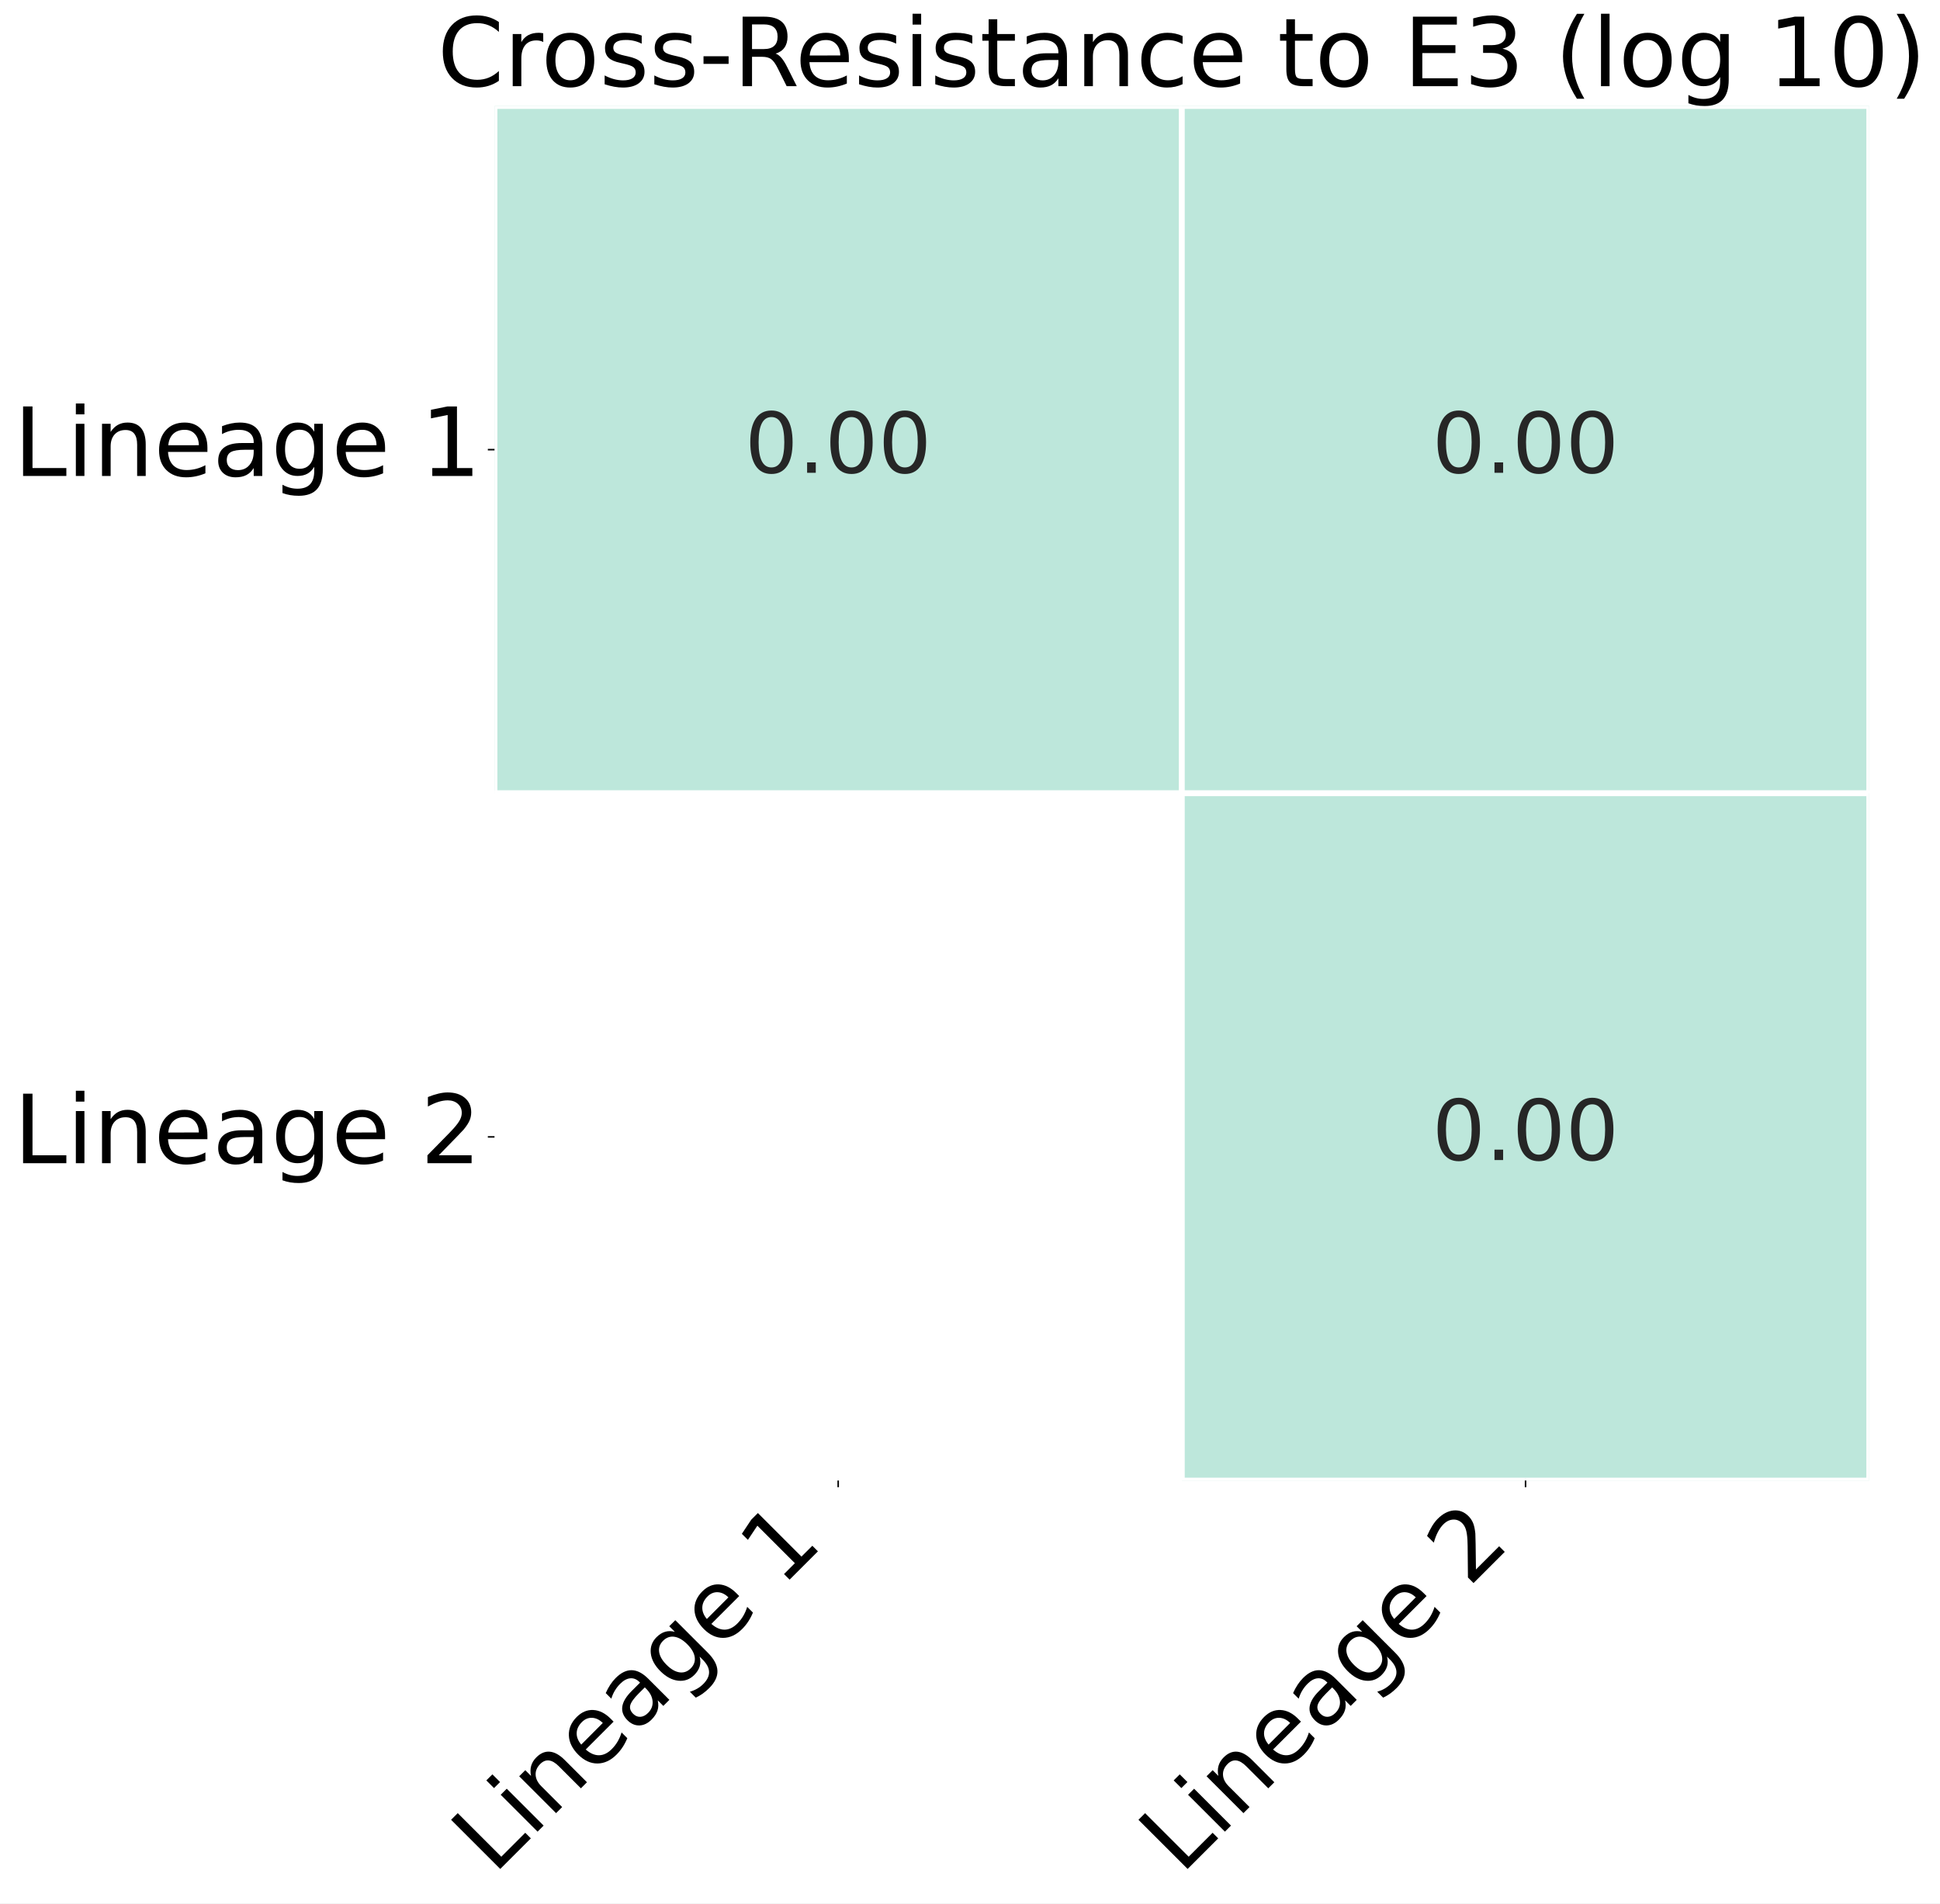
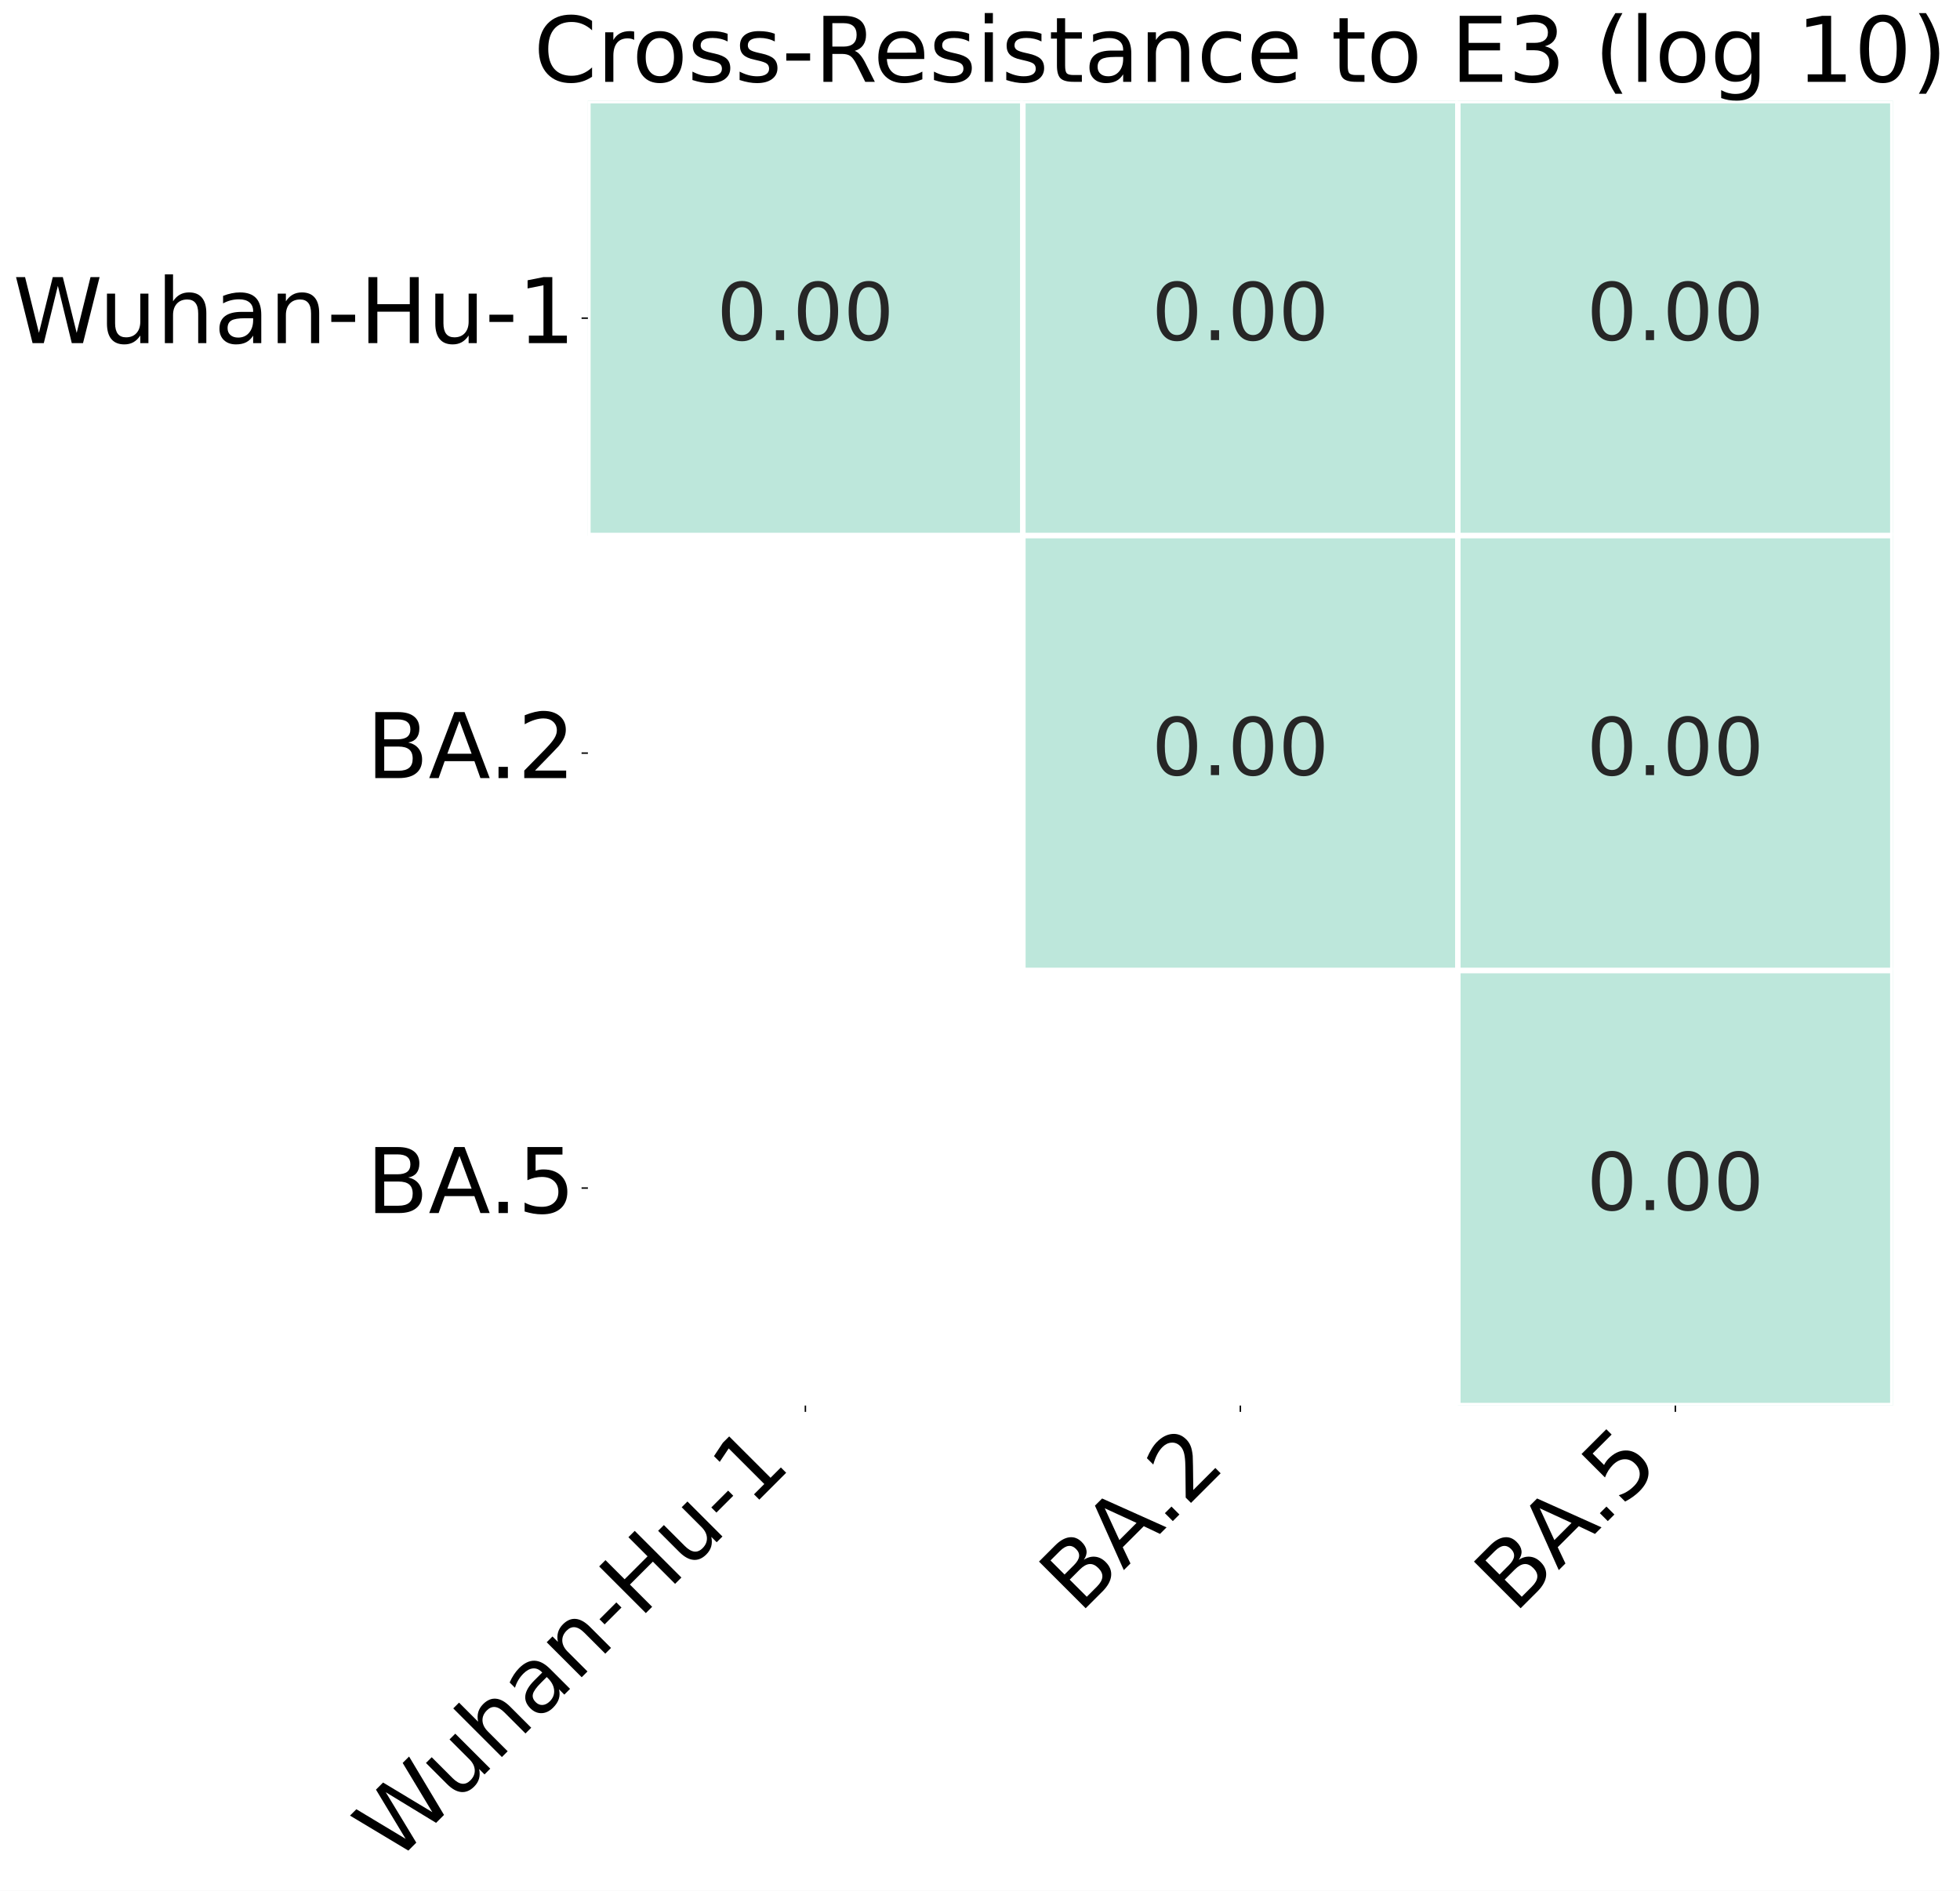
- <svg xmlns="http://www.w3.org/2000/svg" xmlns:xlink="http://www.w3.org/1999/xlink" width="1017.08pt" height="998.008pt" viewBox="0 0 1017.08 998.008" version="1.1">
+ <svg xmlns="http://www.w3.org/2000/svg" xmlns:xlink="http://www.w3.org/1999/xlink" width="1082.533pt" height="1044.29pt" viewBox="0 0 1082.533 1044.29" version="1.1">
  <defs>
    <style type="text/css">*{stroke-linejoin: round; stroke-linecap: butt}</style>
  </defs>
  <g id="figure_1">
    <g id="patch_1">
-       <path d="M 0 998.008  L 1017.08 998.008  L 1017.08 -0  L 0 -0  z " style="fill: #ffffff" />
+       <path d="M 0 1044.29  L 1082.533 1044.29  L 1082.533 0  L 0 0  z " style="fill: #ffffff" />
    </g>
    <g id="axes_1">
      <g id="patch_2">
-         <path d="M 259.255 776.311  L 979.975 776.311  L 979.975 55.591  L 259.255 55.591  z " style="fill: #ffffff" />
+         <path d="M 324.708 776.311  L 1045.428 776.311  L 1045.428 55.591  L 324.708 55.591  z " style="fill: #ffffff" />
      </g>
      <g id="QuadMesh_1">
-         <path d="M 259.255 55.591  L 619.615 55.591  L 619.615 415.951  L 259.255 415.951  L 259.255 55.591  " clip-path="url(#p9067a0276d)" style="fill: #bde7db; stroke: #ffffff; stroke-width: 3" />
-         <path d="M 619.615 55.591  L 979.975 55.591  L 979.975 415.951  L 619.615 415.951  L 619.615 55.591  " clip-path="url(#p9067a0276d)" style="fill: #bde7db; stroke: #ffffff; stroke-width: 3" />
-         <path d="M 259.255 415.951  L 619.615 415.951  L 619.615 776.311  L 259.255 776.311  L 259.255 415.951  " clip-path="url(#p9067a0276d)" style="fill: none; stroke: #ffffff; stroke-width: 3" />
-         <path d="M 619.615 415.951  L 979.975 415.951  L 979.975 776.311  L 619.615 776.311  L 619.615 415.951  " clip-path="url(#p9067a0276d)" style="fill: #bde7db; stroke: #ffffff; stroke-width: 3" />
+         <path d="M 324.708 55.591  L 564.948 55.591  L 564.948 295.831  L 324.708 295.831  L 324.708 55.591  " clip-path="url(#p6848ea0d13)" style="fill: #bde7db; stroke: #ffffff; stroke-width: 3" />
+         <path d="M 564.948 55.591  L 805.188 55.591  L 805.188 295.831  L 564.948 295.831  L 564.948 55.591  " clip-path="url(#p6848ea0d13)" style="fill: #bde7db; stroke: #ffffff; stroke-width: 3" />
+         <path d="M 805.188 55.591  L 1045.428 55.591  L 1045.428 295.831  L 805.188 295.831  L 805.188 55.591  " clip-path="url(#p6848ea0d13)" style="fill: #bde7db; stroke: #ffffff; stroke-width: 3" />
+         <path d="M 324.708 295.831  L 564.948 295.831  L 564.948 536.071  L 324.708 536.071  L 324.708 295.831  " clip-path="url(#p6848ea0d13)" style="fill: none; stroke: #ffffff; stroke-width: 3" />
+         <path d="M 564.948 295.831  L 805.188 295.831  L 805.188 536.071  L 564.948 536.071  L 564.948 295.831  " clip-path="url(#p6848ea0d13)" style="fill: #bde7db; stroke: #ffffff; stroke-width: 3" />
+         <path d="M 805.188 295.831  L 1045.428 295.831  L 1045.428 536.071  L 805.188 536.071  L 805.188 295.831  " clip-path="url(#p6848ea0d13)" style="fill: #bde7db; stroke: #ffffff; stroke-width: 3" />
+         <path d="M 324.708 536.071  L 564.948 536.071  L 564.948 776.311  L 324.708 776.311  L 324.708 536.071  " clip-path="url(#p6848ea0d13)" style="fill: none; stroke: #ffffff; stroke-width: 3" />
+         <path d="M 564.948 536.071  L 805.188 536.071  L 805.188 776.311  L 564.948 776.311  L 564.948 536.071  " clip-path="url(#p6848ea0d13)" style="fill: none; stroke: #ffffff; stroke-width: 3" />
+         <path d="M 805.188 536.071  L 1045.428 536.071  L 1045.428 776.311  L 805.188 776.311  L 805.188 536.071  " clip-path="url(#p6848ea0d13)" style="fill: #bde7db; stroke: #ffffff; stroke-width: 3" />
      </g>
      <g id="matplotlib.axis_1">
        <g id="xtick_1">
          <g id="line2d_1">
            <defs>
-               <path id="ma9f5ff07b2" d="M 0 0  L 0 3.5  " style="stroke: #000000; stroke-width: 0.8" />
+               <path id="m41309822fc" d="M 0 0  L 0 3.5  " style="stroke: #000000; stroke-width: 0.8" />
            </defs>
            <g>
-               <use xlink:href="#ma9f5ff07b2" x="439.435" y="776.311" style="stroke: #000000; stroke-width: 0.8" />
+               <use xlink:href="#m41309822fc" x="444.828" y="776.311" style="stroke: #000000; stroke-width: 0.8" />
            </g>
          </g>
          <g id="text_1">
-             <g transform="translate(258.8021 983.455) rotate(-45) scale(0.5 -0.5)">
+             <g transform="translate(217.9128 1029.737) rotate(-45) scale(0.5 -0.5)">
              <defs>
-                 <path id="DejaVuSans-4c" d="M 628 4666  L 1259 4666  L 1259 531  L 3531 531  L 3531 0  L 628 0  L 628 4666  z " transform="scale(0.015625)" />
-                 <path id="DejaVuSans-69" d="M 603 3500  L 1178 3500  L 1178 0  L 603 0  L 603 3500  z M 603 4863  L 1178 4863  L 1178 4134  L 603 4134  L 603 4863  z " transform="scale(0.015625)" />
+                 <path id="DejaVuSans-57" d="M 213 4666  L 850 4666  L 1831 722  L 2809 4666  L 3519 4666  L 4500 722  L 5478 4666  L 6119 4666  L 4947 0  L 4153 0  L 3169 4050  L 2175 0  L 1381 0  L 213 4666  z " transform="scale(0.015625)" />
+                 <path id="DejaVuSans-75" d="M 544 1381  L 544 3500  L 1119 3500  L 1119 1403  Q 1119 906 1312 657  Q 1506 409 1894 409  Q 2359 409 2629 706  Q 2900 1003 2900 1516  L 2900 3500  L 3475 3500  L 3475 0  L 2900 0  L 2900 538  Q 2691 219 2414 64  Q 2138 -91 1772 -91  Q 1169 -91 856 284  Q 544 659 544 1381  z M 1991 3584  L 1991 3584  z " transform="scale(0.015625)" />
+                 <path id="DejaVuSans-68" d="M 3513 2113  L 3513 0  L 2938 0  L 2938 2094  Q 2938 2591 2744 2837  Q 2550 3084 2163 3084  Q 1697 3084 1428 2787  Q 1159 2491 1159 1978  L 1159 0  L 581 0  L 581 4863  L 1159 4863  L 1159 2956  Q 1366 3272 1645 3428  Q 1925 3584 2291 3584  Q 2894 3584 3203 3211  Q 3513 2838 3513 2113  z " transform="scale(0.015625)" />
+                 <path id="DejaVuSans-61" d="M 2194 1759  Q 1497 1759 1228 1600  Q 959 1441 959 1056  Q 959 750 1161 570  Q 1363 391 1709 391  Q 2188 391 2477 730  Q 2766 1069 2766 1631  L 2766 1759  L 2194 1759  z M 3341 1997  L 3341 0  L 2766 0  L 2766 531  Q 2569 213 2275 61  Q 1981 -91 1556 -91  Q 1019 -91 701 211  Q 384 513 384 1019  Q 384 1609 779 1909  Q 1175 2209 1959 2209  L 2766 2209  L 2766 2266  Q 2766 2663 2505 2880  Q 2244 3097 1772 3097  Q 1472 3097 1187 3025  Q 903 2953 641 2809  L 641 3341  Q 956 3463 1253 3523  Q 1550 3584 1831 3584  Q 2591 3584 2966 3190  Q 3341 2797 3341 1997  z " transform="scale(0.015625)" />
                <path id="DejaVuSans-6e" d="M 3513 2113  L 3513 0  L 2938 0  L 2938 2094  Q 2938 2591 2744 2837  Q 2550 3084 2163 3084  Q 1697 3084 1428 2787  Q 1159 2491 1159 1978  L 1159 0  L 581 0  L 581 3500  L 1159 3500  L 1159 2956  Q 1366 3272 1645 3428  Q 1925 3584 2291 3584  Q 2894 3584 3203 3211  Q 3513 2838 3513 2113  z " transform="scale(0.015625)" />
-                 <path id="DejaVuSans-65" d="M 3597 1894  L 3597 1613  L 953 1613  Q 991 1019 1311 708  Q 1631 397 2203 397  Q 2534 397 2845 478  Q 3156 559 3463 722  L 3463 178  Q 3153 47 2828 -22  Q 2503 -91 2169 -91  Q 1331 -91 842 396  Q 353 884 353 1716  Q 353 2575 817 3079  Q 1281 3584 2069 3584  Q 2775 3584 3186 3129  Q 3597 2675 3597 1894  z M 3022 2063  Q 3016 2534 2758 2815  Q 2500 3097 2075 3097  Q 1594 3097 1305 2825  Q 1016 2553 972 2059  L 3022 2063  z " transform="scale(0.015625)" />
-                 <path id="DejaVuSans-61" d="M 2194 1759  Q 1497 1759 1228 1600  Q 959 1441 959 1056  Q 959 750 1161 570  Q 1363 391 1709 391  Q 2188 391 2477 730  Q 2766 1069 2766 1631  L 2766 1759  L 2194 1759  z M 3341 1997  L 3341 0  L 2766 0  L 2766 531  Q 2569 213 2275 61  Q 1981 -91 1556 -91  Q 1019 -91 701 211  Q 384 513 384 1019  Q 384 1609 779 1909  Q 1175 2209 1959 2209  L 2766 2209  L 2766 2266  Q 2766 2663 2505 2880  Q 2244 3097 1772 3097  Q 1472 3097 1187 3025  Q 903 2953 641 2809  L 641 3341  Q 956 3463 1253 3523  Q 1550 3584 1831 3584  Q 2591 3584 2966 3190  Q 3341 2797 3341 1997  z " transform="scale(0.015625)" />
-                 <path id="DejaVuSans-67" d="M 2906 1791  Q 2906 2416 2648 2759  Q 2391 3103 1925 3103  Q 1463 3103 1205 2759  Q 947 2416 947 1791  Q 947 1169 1205 825  Q 1463 481 1925 481  Q 2391 481 2648 825  Q 2906 1169 2906 1791  z M 3481 434  Q 3481 -459 3084 -895  Q 2688 -1331 1869 -1331  Q 1566 -1331 1297 -1286  Q 1028 -1241 775 -1147  L 775 -588  Q 1028 -725 1275 -790  Q 1522 -856 1778 -856  Q 2344 -856 2625 -561  Q 2906 -266 2906 331  L 2906 616  Q 2728 306 2450 153  Q 2172 0 1784 0  Q 1141 0 747 490  Q 353 981 353 1791  Q 353 2603 747 3093  Q 1141 3584 1784 3584  Q 2172 3584 2450 3431  Q 2728 3278 2906 2969  L 2906 3500  L 3481 3500  L 3481 434  z " transform="scale(0.015625)" />
-                 <path id="DejaVuSans-20" transform="scale(0.015625)" />
+                 <path id="DejaVuSans-2d" d="M 313 2009  L 1997 2009  L 1997 1497  L 313 1497  L 313 2009  z " transform="scale(0.015625)" />
+                 <path id="DejaVuSans-48" d="M 628 4666  L 1259 4666  L 1259 2753  L 3553 2753  L 3553 4666  L 4184 4666  L 4184 0  L 3553 0  L 3553 2222  L 1259 2222  L 1259 0  L 628 0  L 628 4666  z " transform="scale(0.015625)" />
                <path id="DejaVuSans-31" d="M 794 531  L 1825 531  L 1825 4091  L 703 3866  L 703 4441  L 1819 4666  L 2450 4666  L 2450 531  L 3481 531  L 3481 0  L 794 0  L 794 531  z " transform="scale(0.015625)" />
              </defs>
-               <use xlink:href="#DejaVuSans-4c" />
-               <use xlink:href="#DejaVuSans-69" x="55.713" />
-               <use xlink:href="#DejaVuSans-6e" x="83.496" />
-               <use xlink:href="#DejaVuSans-65" x="146.875" />
-               <use xlink:href="#DejaVuSans-61" x="208.398" />
-               <use xlink:href="#DejaVuSans-67" x="269.678" />
-               <use xlink:href="#DejaVuSans-65" x="333.154" />
-               <use xlink:href="#DejaVuSans-20" x="394.678" />
-               <use xlink:href="#DejaVuSans-31" x="426.465" />
+               <use xlink:href="#DejaVuSans-57" />
+               <use xlink:href="#DejaVuSans-75" x="95.252" />
+               <use xlink:href="#DejaVuSans-68" x="158.631" />
+               <use xlink:href="#DejaVuSans-61" x="222.01" />
+               <use xlink:href="#DejaVuSans-6e" x="283.289" />
+               <use xlink:href="#DejaVuSans-2d" x="346.668" />
+               <use xlink:href="#DejaVuSans-48" x="382.752" />
+               <use xlink:href="#DejaVuSans-75" x="457.947" />
+               <use xlink:href="#DejaVuSans-2d" x="521.326" />
+               <use xlink:href="#DejaVuSans-31" x="557.41" />
            </g>
          </g>
        </g>
        <g id="xtick_2">
          <g id="line2d_2">
            <g>
-               <use xlink:href="#ma9f5ff07b2" x="799.795" y="776.311" style="stroke: #000000; stroke-width: 0.8" />
+               <use xlink:href="#m41309822fc" x="685.068" y="776.311" style="stroke: #000000; stroke-width: 0.8" />
            </g>
          </g>
          <g id="text_2">
-             <g transform="translate(619.1621 983.455) rotate(-45) scale(0.5 -0.5)">
+             <g transform="translate(596.1602 891.73) rotate(-45) scale(0.5 -0.5)">
              <defs>
+                 <path id="DejaVuSans-42" d="M 1259 2228  L 1259 519  L 2272 519  Q 2781 519 3026 730  Q 3272 941 3272 1375  Q 3272 1813 3026 2020  Q 2781 2228 2272 2228  L 1259 2228  z M 1259 4147  L 1259 2741  L 2194 2741  Q 2656 2741 2882 2914  Q 3109 3088 3109 3444  Q 3109 3797 2882 3972  Q 2656 4147 2194 4147  L 1259 4147  z M 628 4666  L 2241 4666  Q 2963 4666 3353 4366  Q 3744 4066 3744 3513  Q 3744 3084 3544 2831  Q 3344 2578 2956 2516  Q 3422 2416 3680 2098  Q 3938 1781 3938 1306  Q 3938 681 3513 340  Q 3088 0 2303 0  L 628 0  L 628 4666  z " transform="scale(0.015625)" />
+                 <path id="DejaVuSans-41" d="M 2188 4044  L 1331 1722  L 3047 1722  L 2188 4044  z M 1831 4666  L 2547 4666  L 4325 0  L 3669 0  L 3244 1197  L 1141 1197  L 716 0  L 50 0  L 1831 4666  z " transform="scale(0.015625)" />
+                 <path id="DejaVuSans-2e" d="M 684 794  L 1344 794  L 1344 0  L 684 0  L 684 794  z " transform="scale(0.015625)" />
                <path id="DejaVuSans-32" d="M 1228 531  L 3431 531  L 3431 0  L 469 0  L 469 531  Q 828 903 1448 1529  Q 2069 2156 2228 2338  Q 2531 2678 2651 2914  Q 2772 3150 2772 3378  Q 2772 3750 2511 3984  Q 2250 4219 1831 4219  Q 1534 4219 1204 4116  Q 875 4013 500 3803  L 500 4441  Q 881 4594 1212 4672  Q 1544 4750 1819 4750  Q 2544 4750 2975 4387  Q 3406 4025 3406 3419  Q 3406 3131 3298 2873  Q 3191 2616 2906 2266  Q 2828 2175 2409 1742  Q 1991 1309 1228 531  z " transform="scale(0.015625)" />
              </defs>
-               <use xlink:href="#DejaVuSans-4c" />
-               <use xlink:href="#DejaVuSans-69" x="55.713" />
-               <use xlink:href="#DejaVuSans-6e" x="83.496" />
-               <use xlink:href="#DejaVuSans-65" x="146.875" />
-               <use xlink:href="#DejaVuSans-61" x="208.398" />
-               <use xlink:href="#DejaVuSans-67" x="269.678" />
-               <use xlink:href="#DejaVuSans-65" x="333.154" />
-               <use xlink:href="#DejaVuSans-20" x="394.678" />
-               <use xlink:href="#DejaVuSans-32" x="426.465" />
+               <use xlink:href="#DejaVuSans-42" />
+               <use xlink:href="#DejaVuSans-41" x="68.604" />
+               <use xlink:href="#DejaVuSans-2e" x="135.262" />
+               <use xlink:href="#DejaVuSans-32" x="167.049" />
+             </g>
+           </g>
+         </g>
+         <g id="xtick_3">
+           <g id="line2d_3">
+             <g>
+               <use xlink:href="#m41309822fc" x="925.308" y="776.311" style="stroke: #000000; stroke-width: 0.8" />
+             </g>
+           </g>
+           <g id="text_3">
+             <g transform="translate(836.4002 891.73) rotate(-45) scale(0.5 -0.5)">
+               <defs>
+                 <path id="DejaVuSans-35" d="M 691 4666  L 3169 4666  L 3169 4134  L 1269 4134  L 1269 2991  Q 1406 3038 1543 3061  Q 1681 3084 1819 3084  Q 2600 3084 3056 2656  Q 3513 2228 3513 1497  Q 3513 744 3044 326  Q 2575 -91 1722 -91  Q 1428 -91 1123 -41  Q 819 9 494 109  L 494 744  Q 775 591 1075 516  Q 1375 441 1709 441  Q 2250 441 2565 725  Q 2881 1009 2881 1497  Q 2881 1984 2565 2268  Q 2250 2553 1709 2553  Q 1456 2553 1204 2497  Q 953 2441 691 2322  L 691 4666  z " transform="scale(0.015625)" />
+               </defs>
+               <use xlink:href="#DejaVuSans-42" />
+               <use xlink:href="#DejaVuSans-41" x="68.604" />
+               <use xlink:href="#DejaVuSans-2e" x="135.262" />
+               <use xlink:href="#DejaVuSans-35" x="167.049" />
            </g>
          </g>
        </g>
      </g>
      <g id="matplotlib.axis_2">
        <g id="ytick_1">
-           <g id="line2d_3">
+           <g id="line2d_4">
            <defs>
-               <path id="m147f679076" d="M 0 0  L -3.5 0  " style="stroke: #000000; stroke-width: 0.8" />
+               <path id="mcfb76d8fa0" d="M 0 0  L -3.5 0  " style="stroke: #000000; stroke-width: 0.8" />
            </defs>
            <g>
-               <use xlink:href="#m147f679076" x="259.255" y="235.771" style="stroke: #000000; stroke-width: 0.8" />
-             </g>
-           </g>
-           <g id="text_3">
-             <g transform="translate(7.2 249.5675) scale(0.5 -0.5)">
-               <use xlink:href="#DejaVuSans-4c" />
-               <use xlink:href="#DejaVuSans-69" x="55.713" />
-               <use xlink:href="#DejaVuSans-6e" x="83.496" />
-               <use xlink:href="#DejaVuSans-65" x="146.875" />
-               <use xlink:href="#DejaVuSans-61" x="208.398" />
-               <use xlink:href="#DejaVuSans-67" x="269.678" />
-               <use xlink:href="#DejaVuSans-65" x="333.154" />
-               <use xlink:href="#DejaVuSans-20" x="394.678" />
-               <use xlink:href="#DejaVuSans-31" x="426.465" />
+               <use xlink:href="#mcfb76d8fa0" x="324.708" y="175.711" style="stroke: #000000; stroke-width: 0.8" />
+             </g>
+           </g>
+           <g id="text_4">
+             <g transform="translate(7.2 189.5075) scale(0.5 -0.5)">
+               <use xlink:href="#DejaVuSans-57" />
+               <use xlink:href="#DejaVuSans-75" x="95.252" />
+               <use xlink:href="#DejaVuSans-68" x="158.631" />
+               <use xlink:href="#DejaVuSans-61" x="222.01" />
+               <use xlink:href="#DejaVuSans-6e" x="283.289" />
+               <use xlink:href="#DejaVuSans-2d" x="346.668" />
+               <use xlink:href="#DejaVuSans-48" x="382.752" />
+               <use xlink:href="#DejaVuSans-75" x="457.947" />
+               <use xlink:href="#DejaVuSans-2d" x="521.326" />
+               <use xlink:href="#DejaVuSans-31" x="557.41" />
            </g>
          </g>
        </g>
        <g id="ytick_2">
-           <g id="line2d_4">
-             <g>
-               <use xlink:href="#m147f679076" x="259.255" y="596.131" style="stroke: #000000; stroke-width: 0.8" />
-             </g>
-           </g>
-           <g id="text_4">
-             <g transform="translate(7.2 609.9275) scale(0.5 -0.5)">
-               <use xlink:href="#DejaVuSans-4c" />
-               <use xlink:href="#DejaVuSans-69" x="55.713" />
-               <use xlink:href="#DejaVuSans-6e" x="83.496" />
-               <use xlink:href="#DejaVuSans-65" x="146.875" />
-               <use xlink:href="#DejaVuSans-61" x="208.398" />
-               <use xlink:href="#DejaVuSans-67" x="269.678" />
-               <use xlink:href="#DejaVuSans-65" x="333.154" />
-               <use xlink:href="#DejaVuSans-20" x="394.678" />
-               <use xlink:href="#DejaVuSans-32" x="426.465" />
-             </g>
-           </g>
-         </g>
-       </g>
-       <g id="text_5">
-         <g style="fill: #262626" transform="translate(390.4503 247.9119) scale(0.44 -0.44)">
+           <g id="line2d_5">
+             <g>
+               <use xlink:href="#mcfb76d8fa0" x="324.708" y="415.951" style="stroke: #000000; stroke-width: 0.8" />
+             </g>
+           </g>
+           <g id="text_5">
+             <g transform="translate(202.3719 429.7475) scale(0.5 -0.5)">
+               <use xlink:href="#DejaVuSans-42" />
+               <use xlink:href="#DejaVuSans-41" x="68.604" />
+               <use xlink:href="#DejaVuSans-2e" x="135.262" />
+               <use xlink:href="#DejaVuSans-32" x="167.049" />
+             </g>
+           </g>
+         </g>
+         <g id="ytick_3">
+           <g id="line2d_6">
+             <g>
+               <use xlink:href="#mcfb76d8fa0" x="324.708" y="656.191" style="stroke: #000000; stroke-width: 0.8" />
+             </g>
+           </g>
+           <g id="text_6">
+             <g transform="translate(202.3719 669.9875) scale(0.5 -0.5)">
+               <use xlink:href="#DejaVuSans-42" />
+               <use xlink:href="#DejaVuSans-41" x="68.604" />
+               <use xlink:href="#DejaVuSans-2e" x="135.262" />
+               <use xlink:href="#DejaVuSans-35" x="167.049" />
+             </g>
+           </g>
+         </g>
+       </g>
+       <g id="text_7">
+         <g style="fill: #262626" transform="translate(395.8434 187.8519) scale(0.44 -0.44)">
          <defs>
            <path id="DejaVuSans-30" d="M 2034 4250  Q 1547 4250 1301 3770  Q 1056 3291 1056 2328  Q 1056 1369 1301 889  Q 1547 409 2034 409  Q 2525 409 2770 889  Q 3016 1369 3016 2328  Q 3016 3291 2770 3770  Q 2525 4250 2034 4250  z M 2034 4750  Q 2819 4750 3233 4129  Q 3647 3509 3647 2328  Q 3647 1150 3233 529  Q 2819 -91 2034 -91  Q 1250 -91 836 529  Q 422 1150 422 2328  Q 422 3509 836 4129  Q 1250 4750 2034 4750  z " transform="scale(0.015625)" />
-             <path id="DejaVuSans-2e" d="M 684 794  L 1344 794  L 1344 0  L 684 0  L 684 794  z " transform="scale(0.015625)" />
          </defs>
          <use xlink:href="#DejaVuSans-30" />
          <use xlink:href="#DejaVuSans-2e" x="63.623" />
          <use xlink:href="#DejaVuSans-30" x="95.41" />
          <use xlink:href="#DejaVuSans-30" x="159.033" />
        </g>
      </g>
-       <g id="text_6">
-         <g style="fill: #262626" transform="translate(750.8103 247.9119) scale(0.44 -0.44)">
-           <use xlink:href="#DejaVuSans-30" />
-           <use xlink:href="#DejaVuSans-2e" x="63.623" />
-           <use xlink:href="#DejaVuSans-30" x="95.41" />
-           <use xlink:href="#DejaVuSans-30" x="159.033" />
-         </g>
-       </g>
-       <g id="text_7">
-         <g style="fill: #262626" transform="translate(750.8103 608.2719) scale(0.44 -0.44)">
-           <use xlink:href="#DejaVuSans-30" />
-           <use xlink:href="#DejaVuSans-2e" x="63.623" />
-           <use xlink:href="#DejaVuSans-30" x="95.41" />
-           <use xlink:href="#DejaVuSans-30" x="159.033" />
-         </g>
-       </g>
      <g id="text_8">
-         <g transform="translate(229.3491 45.19219) scale(0.5 -0.5)">
+         <g style="fill: #262626" transform="translate(636.0834 187.8519) scale(0.44 -0.44)">
+           <use xlink:href="#DejaVuSans-30" />
+           <use xlink:href="#DejaVuSans-2e" x="63.623" />
+           <use xlink:href="#DejaVuSans-30" x="95.41" />
+           <use xlink:href="#DejaVuSans-30" x="159.033" />
+         </g>
+       </g>
+       <g id="text_9">
+         <g style="fill: #262626" transform="translate(876.3234 187.8519) scale(0.44 -0.44)">
+           <use xlink:href="#DejaVuSans-30" />
+           <use xlink:href="#DejaVuSans-2e" x="63.623" />
+           <use xlink:href="#DejaVuSans-30" x="95.41" />
+           <use xlink:href="#DejaVuSans-30" x="159.033" />
+         </g>
+       </g>
+       <g id="text_10">
+         <g style="fill: #262626" transform="translate(636.0834 428.0919) scale(0.44 -0.44)">
+           <use xlink:href="#DejaVuSans-30" />
+           <use xlink:href="#DejaVuSans-2e" x="63.623" />
+           <use xlink:href="#DejaVuSans-30" x="95.41" />
+           <use xlink:href="#DejaVuSans-30" x="159.033" />
+         </g>
+       </g>
+       <g id="text_11">
+         <g style="fill: #262626" transform="translate(876.3234 428.0919) scale(0.44 -0.44)">
+           <use xlink:href="#DejaVuSans-30" />
+           <use xlink:href="#DejaVuSans-2e" x="63.623" />
+           <use xlink:href="#DejaVuSans-30" x="95.41" />
+           <use xlink:href="#DejaVuSans-30" x="159.033" />
+         </g>
+       </g>
+       <g id="text_12">
+         <g style="fill: #262626" transform="translate(876.3234 668.3319) scale(0.44 -0.44)">
+           <use xlink:href="#DejaVuSans-30" />
+           <use xlink:href="#DejaVuSans-2e" x="63.623" />
+           <use xlink:href="#DejaVuSans-30" x="95.41" />
+           <use xlink:href="#DejaVuSans-30" x="159.033" />
+         </g>
+       </g>
+       <g id="text_13">
+         <g transform="translate(294.8022 45.19219) scale(0.5 -0.5)">
          <defs>
            <path id="DejaVuSans-43" d="M 4122 4306  L 4122 3641  Q 3803 3938 3442 4084  Q 3081 4231 2675 4231  Q 1875 4231 1450 3742  Q 1025 3253 1025 2328  Q 1025 1406 1450 917  Q 1875 428 2675 428  Q 3081 428 3442 575  Q 3803 722 4122 1019  L 4122 359  Q 3791 134 3420 21  Q 3050 -91 2638 -91  Q 1578 -91 968 557  Q 359 1206 359 2328  Q 359 3453 968 4101  Q 1578 4750 2638 4750  Q 3056 4750 3426 4639  Q 3797 4528 4122 4306  z " transform="scale(0.015625)" />
            <path id="DejaVuSans-72" d="M 2631 2963  Q 2534 3019 2420 3045  Q 2306 3072 2169 3072  Q 1681 3072 1420 2755  Q 1159 2438 1159 1844  L 1159 0  L 581 0  L 581 3500  L 1159 3500  L 1159 2956  Q 1341 3275 1631 3429  Q 1922 3584 2338 3584  Q 2397 3584 2469 3576  Q 2541 3569 2628 3553  L 2631 2963  z " transform="scale(0.015625)" />
            <path id="DejaVuSans-6f" d="M 1959 3097  Q 1497 3097 1228 2736  Q 959 2375 959 1747  Q 959 1119 1226 758  Q 1494 397 1959 397  Q 2419 397 2687 759  Q 2956 1122 2956 1747  Q 2956 2369 2687 2733  Q 2419 3097 1959 3097  z M 1959 3584  Q 2709 3584 3137 3096  Q 3566 2609 3566 1747  Q 3566 888 3137 398  Q 2709 -91 1959 -91  Q 1206 -91 779 398  Q 353 888 353 1747  Q 353 2609 779 3096  Q 1206 3584 1959 3584  z " transform="scale(0.015625)" />
            <path id="DejaVuSans-73" d="M 2834 3397  L 2834 2853  Q 2591 2978 2328 3040  Q 2066 3103 1784 3103  Q 1356 3103 1142 2972  Q 928 2841 928 2578  Q 928 2378 1081 2264  Q 1234 2150 1697 2047  L 1894 2003  Q 2506 1872 2764 1633  Q 3022 1394 3022 966  Q 3022 478 2636 193  Q 2250 -91 1575 -91  Q 1294 -91 989 -36  Q 684 19 347 128  L 347 722  Q 666 556 975 473  Q 1284 391 1588 391  Q 1994 391 2212 530  Q 2431 669 2431 922  Q 2431 1156 2273 1281  Q 2116 1406 1581 1522  L 1381 1569  Q 847 1681 609 1914  Q 372 2147 372 2553  Q 372 3047 722 3315  Q 1072 3584 1716 3584  Q 2034 3584 2315 3537  Q 2597 3491 2834 3397  z " transform="scale(0.015625)" />
-             <path id="DejaVuSans-2d" d="M 313 2009  L 1997 2009  L 1997 1497  L 313 1497  L 313 2009  z " transform="scale(0.015625)" />
            <path id="DejaVuSans-52" d="M 2841 2188  Q 3044 2119 3236 1894  Q 3428 1669 3622 1275  L 4263 0  L 3584 0  L 2988 1197  Q 2756 1666 2539 1819  Q 2322 1972 1947 1972  L 1259 1972  L 1259 0  L 628 0  L 628 4666  L 2053 4666  Q 2853 4666 3247 4331  Q 3641 3997 3641 3322  Q 3641 2881 3436 2590  Q 3231 2300 2841 2188  z M 1259 4147  L 1259 2491  L 2053 2491  Q 2509 2491 2742 2702  Q 2975 2913 2975 3322  Q 2975 3731 2742 3939  Q 2509 4147 2053 4147  L 1259 4147  z " transform="scale(0.015625)" />
+             <path id="DejaVuSans-65" d="M 3597 1894  L 3597 1613  L 953 1613  Q 991 1019 1311 708  Q 1631 397 2203 397  Q 2534 397 2845 478  Q 3156 559 3463 722  L 3463 178  Q 3153 47 2828 -22  Q 2503 -91 2169 -91  Q 1331 -91 842 396  Q 353 884 353 1716  Q 353 2575 817 3079  Q 1281 3584 2069 3584  Q 2775 3584 3186 3129  Q 3597 2675 3597 1894  z M 3022 2063  Q 3016 2534 2758 2815  Q 2500 3097 2075 3097  Q 1594 3097 1305 2825  Q 1016 2553 972 2059  L 3022 2063  z " transform="scale(0.015625)" />
+             <path id="DejaVuSans-69" d="M 603 3500  L 1178 3500  L 1178 0  L 603 0  L 603 3500  z M 603 4863  L 1178 4863  L 1178 4134  L 603 4134  L 603 4863  z " transform="scale(0.015625)" />
            <path id="DejaVuSans-74" d="M 1172 4494  L 1172 3500  L 2356 3500  L 2356 3053  L 1172 3053  L 1172 1153  Q 1172 725 1289 603  Q 1406 481 1766 481  L 2356 481  L 2356 0  L 1766 0  Q 1100 0 847 248  Q 594 497 594 1153  L 594 3053  L 172 3053  L 172 3500  L 594 3500  L 594 4494  L 1172 4494  z " transform="scale(0.015625)" />
            <path id="DejaVuSans-63" d="M 3122 3366  L 3122 2828  Q 2878 2963 2633 3030  Q 2388 3097 2138 3097  Q 1578 3097 1268 2742  Q 959 2388 959 1747  Q 959 1106 1268 751  Q 1578 397 2138 397  Q 2388 397 2633 464  Q 2878 531 3122 666  L 3122 134  Q 2881 22 2623 -34  Q 2366 -91 2075 -91  Q 1284 -91 818 406  Q 353 903 353 1747  Q 353 2603 823 3093  Q 1294 3584 2113 3584  Q 2378 3584 2631 3529  Q 2884 3475 3122 3366  z " transform="scale(0.015625)" />
+             <path id="DejaVuSans-20" transform="scale(0.015625)" />
            <path id="DejaVuSans-45" d="M 628 4666  L 3578 4666  L 3578 4134  L 1259 4134  L 1259 2753  L 3481 2753  L 3481 2222  L 1259 2222  L 1259 531  L 3634 531  L 3634 0  L 628 0  L 628 4666  z " transform="scale(0.015625)" />
            <path id="DejaVuSans-33" d="M 2597 2516  Q 3050 2419 3304 2112  Q 3559 1806 3559 1356  Q 3559 666 3084 287  Q 2609 -91 1734 -91  Q 1441 -91 1130 -33  Q 819 25 488 141  L 488 750  Q 750 597 1062 519  Q 1375 441 1716 441  Q 2309 441 2620 675  Q 2931 909 2931 1356  Q 2931 1769 2642 2001  Q 2353 2234 1838 2234  L 1294 2234  L 1294 2753  L 1863 2753  Q 2328 2753 2575 2939  Q 2822 3125 2822 3475  Q 2822 3834 2567 4026  Q 2313 4219 1838 4219  Q 1578 4219 1281 4162  Q 984 4106 628 3988  L 628 4550  Q 988 4650 1302 4700  Q 1616 4750 1894 4750  Q 2613 4750 3031 4423  Q 3450 4097 3450 3541  Q 3450 3153 3228 2886  Q 3006 2619 2597 2516  z " transform="scale(0.015625)" />
            <path id="DejaVuSans-28" d="M 1984 4856  Q 1566 4138 1362 3434  Q 1159 2731 1159 2009  Q 1159 1288 1364 580  Q 1569 -128 1984 -844  L 1484 -844  Q 1016 -109 783 600  Q 550 1309 550 2009  Q 550 2706 781 3412  Q 1013 4119 1484 4856  L 1984 4856  z " transform="scale(0.015625)" />
            <path id="DejaVuSans-6c" d="M 603 4863  L 1178 4863  L 1178 0  L 603 0  L 603 4863  z " transform="scale(0.015625)" />
+             <path id="DejaVuSans-67" d="M 2906 1791  Q 2906 2416 2648 2759  Q 2391 3103 1925 3103  Q 1463 3103 1205 2759  Q 947 2416 947 1791  Q 947 1169 1205 825  Q 1463 481 1925 481  Q 2391 481 2648 825  Q 2906 1169 2906 1791  z M 3481 434  Q 3481 -459 3084 -895  Q 2688 -1331 1869 -1331  Q 1566 -1331 1297 -1286  Q 1028 -1241 775 -1147  L 775 -588  Q 1028 -725 1275 -790  Q 1522 -856 1778 -856  Q 2344 -856 2625 -561  Q 2906 -266 2906 331  L 2906 616  Q 2728 306 2450 153  Q 2172 0 1784 0  Q 1141 0 747 490  Q 353 981 353 1791  Q 353 2603 747 3093  Q 1141 3584 1784 3584  Q 2172 3584 2450 3431  Q 2728 3278 2906 2969  L 2906 3500  L 3481 3500  L 3481 434  z " transform="scale(0.015625)" />
            <path id="DejaVuSans-29" d="M 513 4856  L 1013 4856  Q 1481 4119 1714 3412  Q 1947 2706 1947 2009  Q 1947 1309 1714 600  Q 1481 -109 1013 -844  L 513 -844  Q 928 -128 1133 580  Q 1338 1288 1338 2009  Q 1338 2731 1133 3434  Q 928 4138 513 4856  z " transform="scale(0.015625)" />
          </defs>
          <use xlink:href="#DejaVuSans-43" />
          <use xlink:href="#DejaVuSans-72" x="69.824" />
          <use xlink:href="#DejaVuSans-6f" x="108.688" />
          <use xlink:href="#DejaVuSans-73" x="169.869" />
          <use xlink:href="#DejaVuSans-73" x="221.969" />
          <use xlink:href="#DejaVuSans-2d" x="274.068" />
          <use xlink:href="#DejaVuSans-52" x="310.152" />
          <use xlink:href="#DejaVuSans-65" x="375.135" />
          <use xlink:href="#DejaVuSans-73" x="436.658" />
          <use xlink:href="#DejaVuSans-69" x="488.758" />
          <use xlink:href="#DejaVuSans-73" x="516.541" />
          <use xlink:href="#DejaVuSans-74" x="568.641" />
          <use xlink:href="#DejaVuSans-61" x="607.85" />
          <use xlink:href="#DejaVuSans-6e" x="669.129" />
          <use xlink:href="#DejaVuSans-63" x="732.508" />
          <use xlink:href="#DejaVuSans-65" x="787.488" />
          <use xlink:href="#DejaVuSans-20" x="849.012" />
          <use xlink:href="#DejaVuSans-74" x="880.799" />
          <use xlink:href="#DejaVuSans-6f" x="920.008" />
          <use xlink:href="#DejaVuSans-20" x="981.189" />
          <use xlink:href="#DejaVuSans-45" x="1012.977" />
          <use xlink:href="#DejaVuSans-33" x="1076.16" />
          <use xlink:href="#DejaVuSans-20" x="1139.783" />
          <use xlink:href="#DejaVuSans-28" x="1171.57" />
          <use xlink:href="#DejaVuSans-6c" x="1210.584" />
          <use xlink:href="#DejaVuSans-6f" x="1238.367" />
          <use xlink:href="#DejaVuSans-67" x="1299.549" />
          <use xlink:href="#DejaVuSans-20" x="1363.025" />
          <use xlink:href="#DejaVuSans-31" x="1394.812" />
          <use xlink:href="#DejaVuSans-30" x="1458.436" />
          <use xlink:href="#DejaVuSans-29" x="1522.059" />
        </g>
      </g>
    </g>
  </g>
  <defs>
-     <clipPath id="p9067a0276d">
-       <rect x="259.255" y="55.591" width="720.72" height="720.72" />
+     <clipPath id="p6848ea0d13">
+       <rect x="324.708" y="55.591" width="720.72" height="720.72" />
    </clipPath>
  </defs>
</svg>
